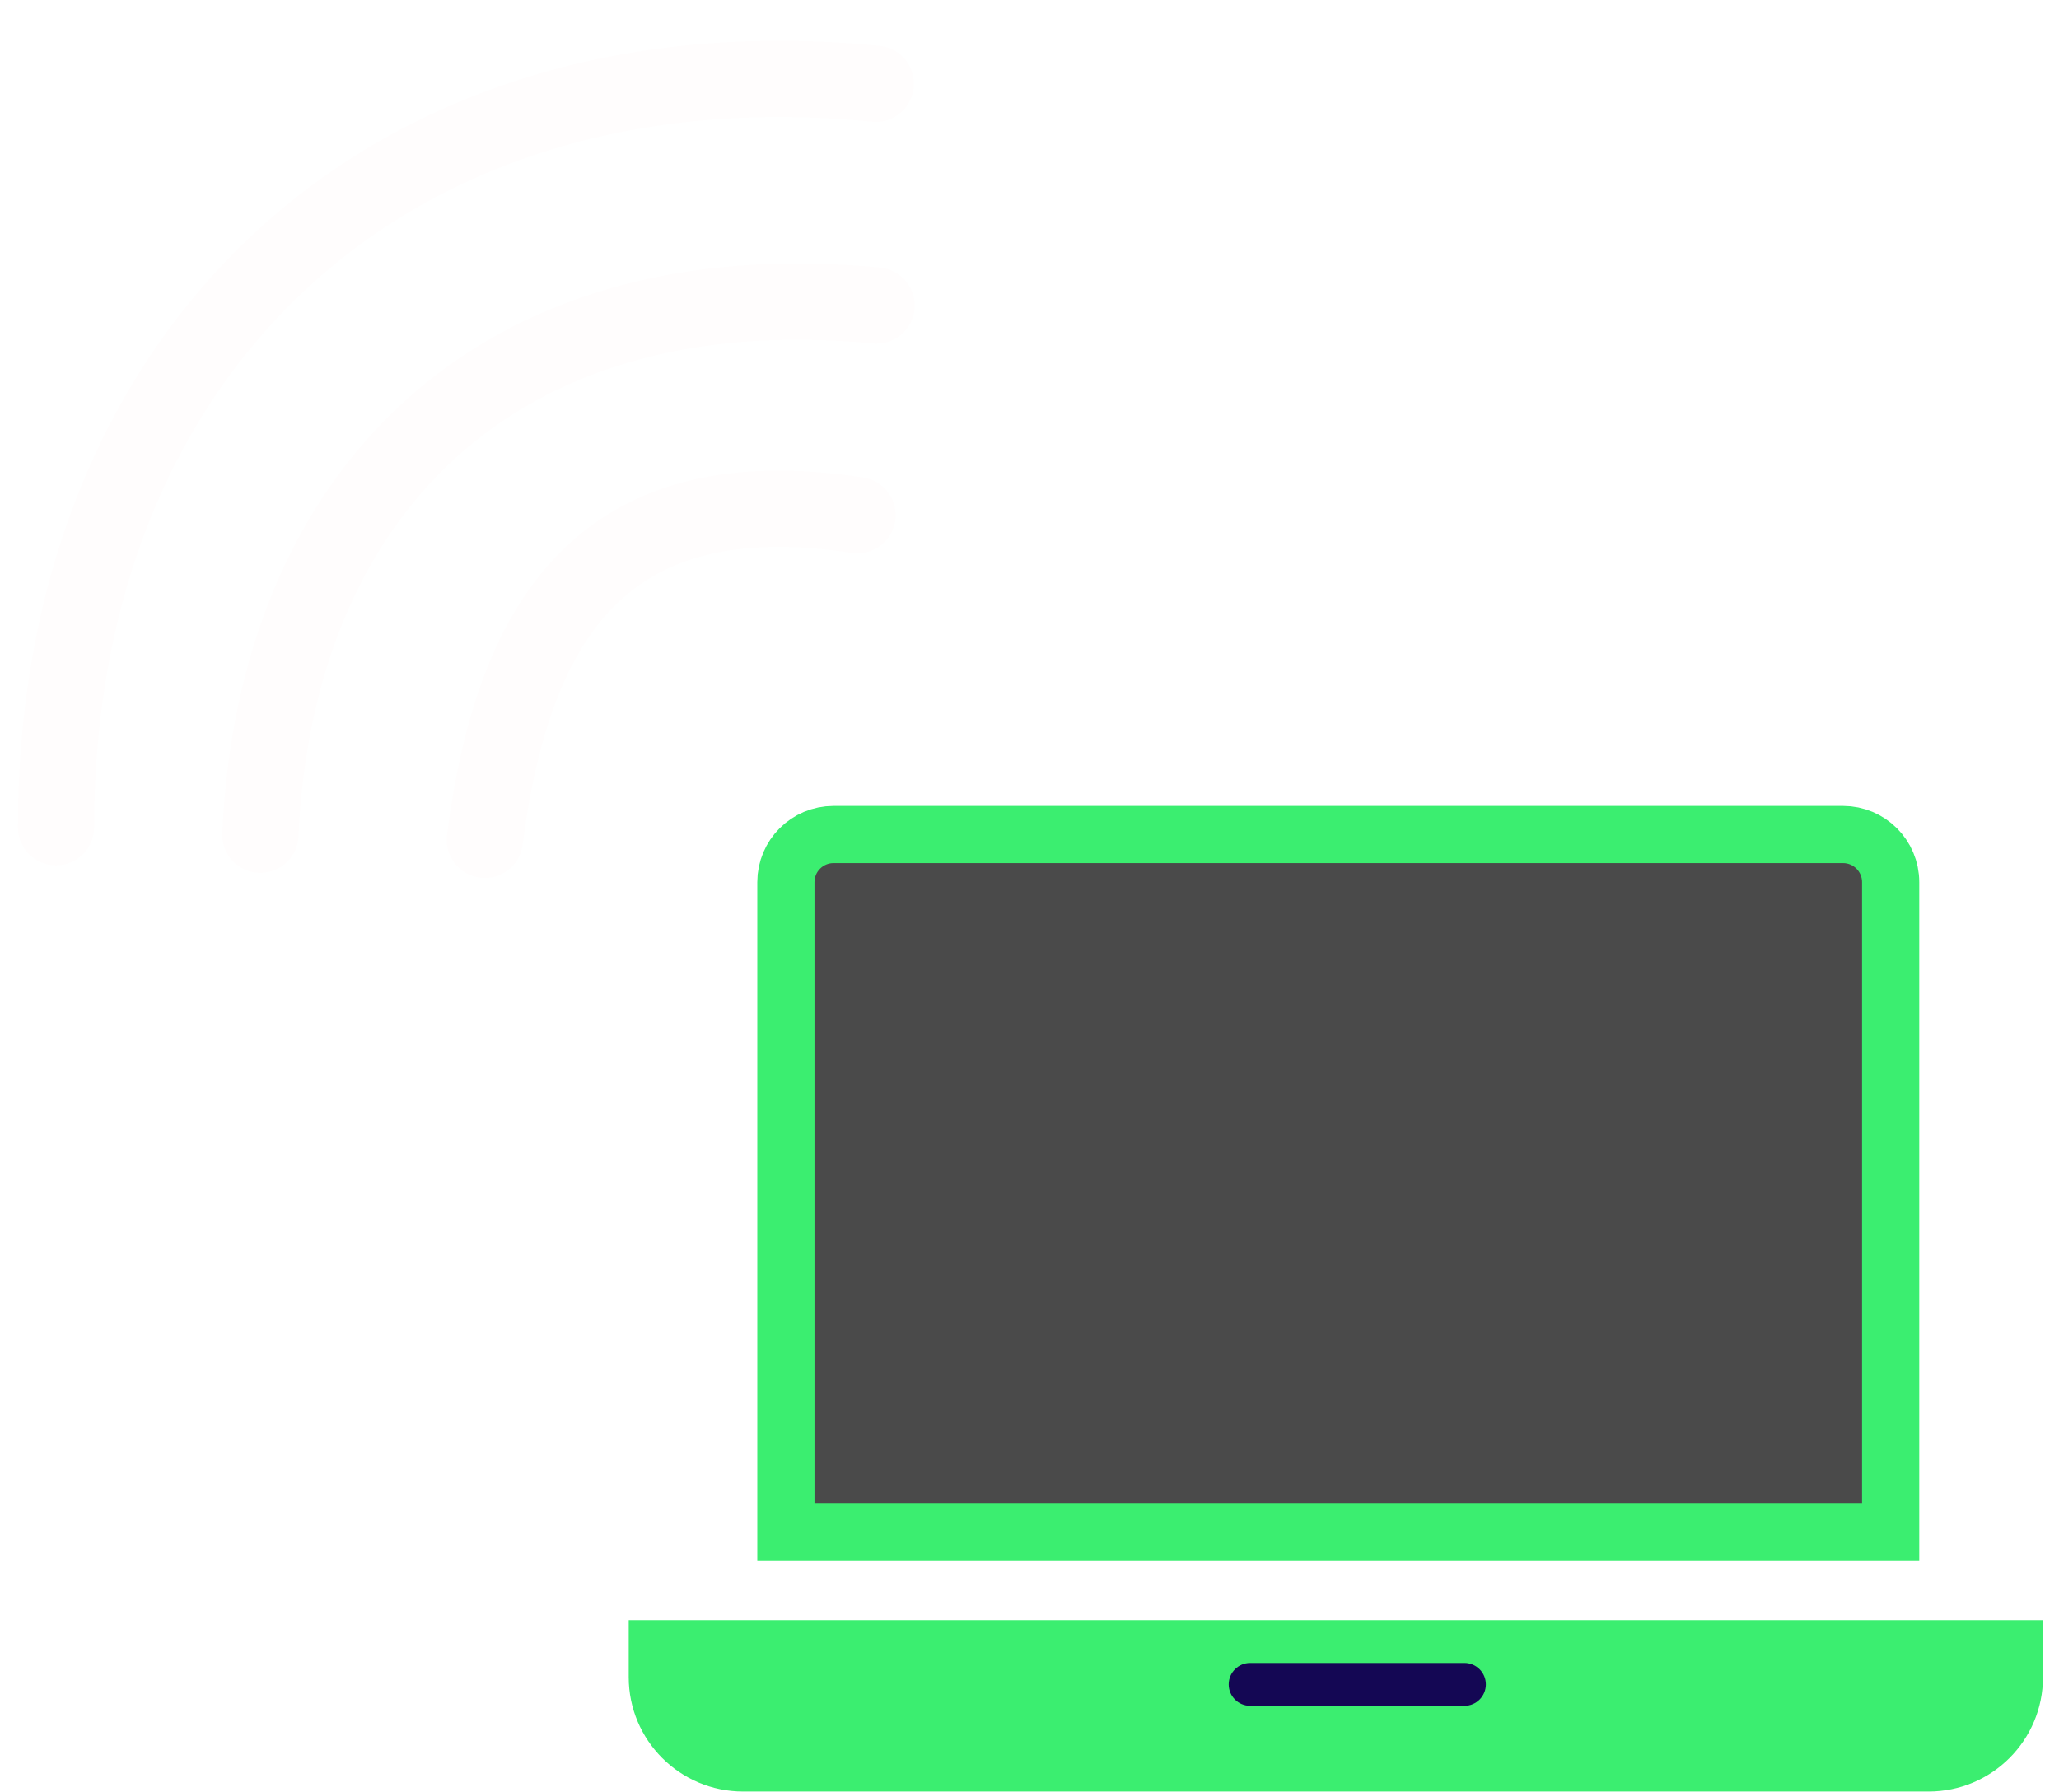
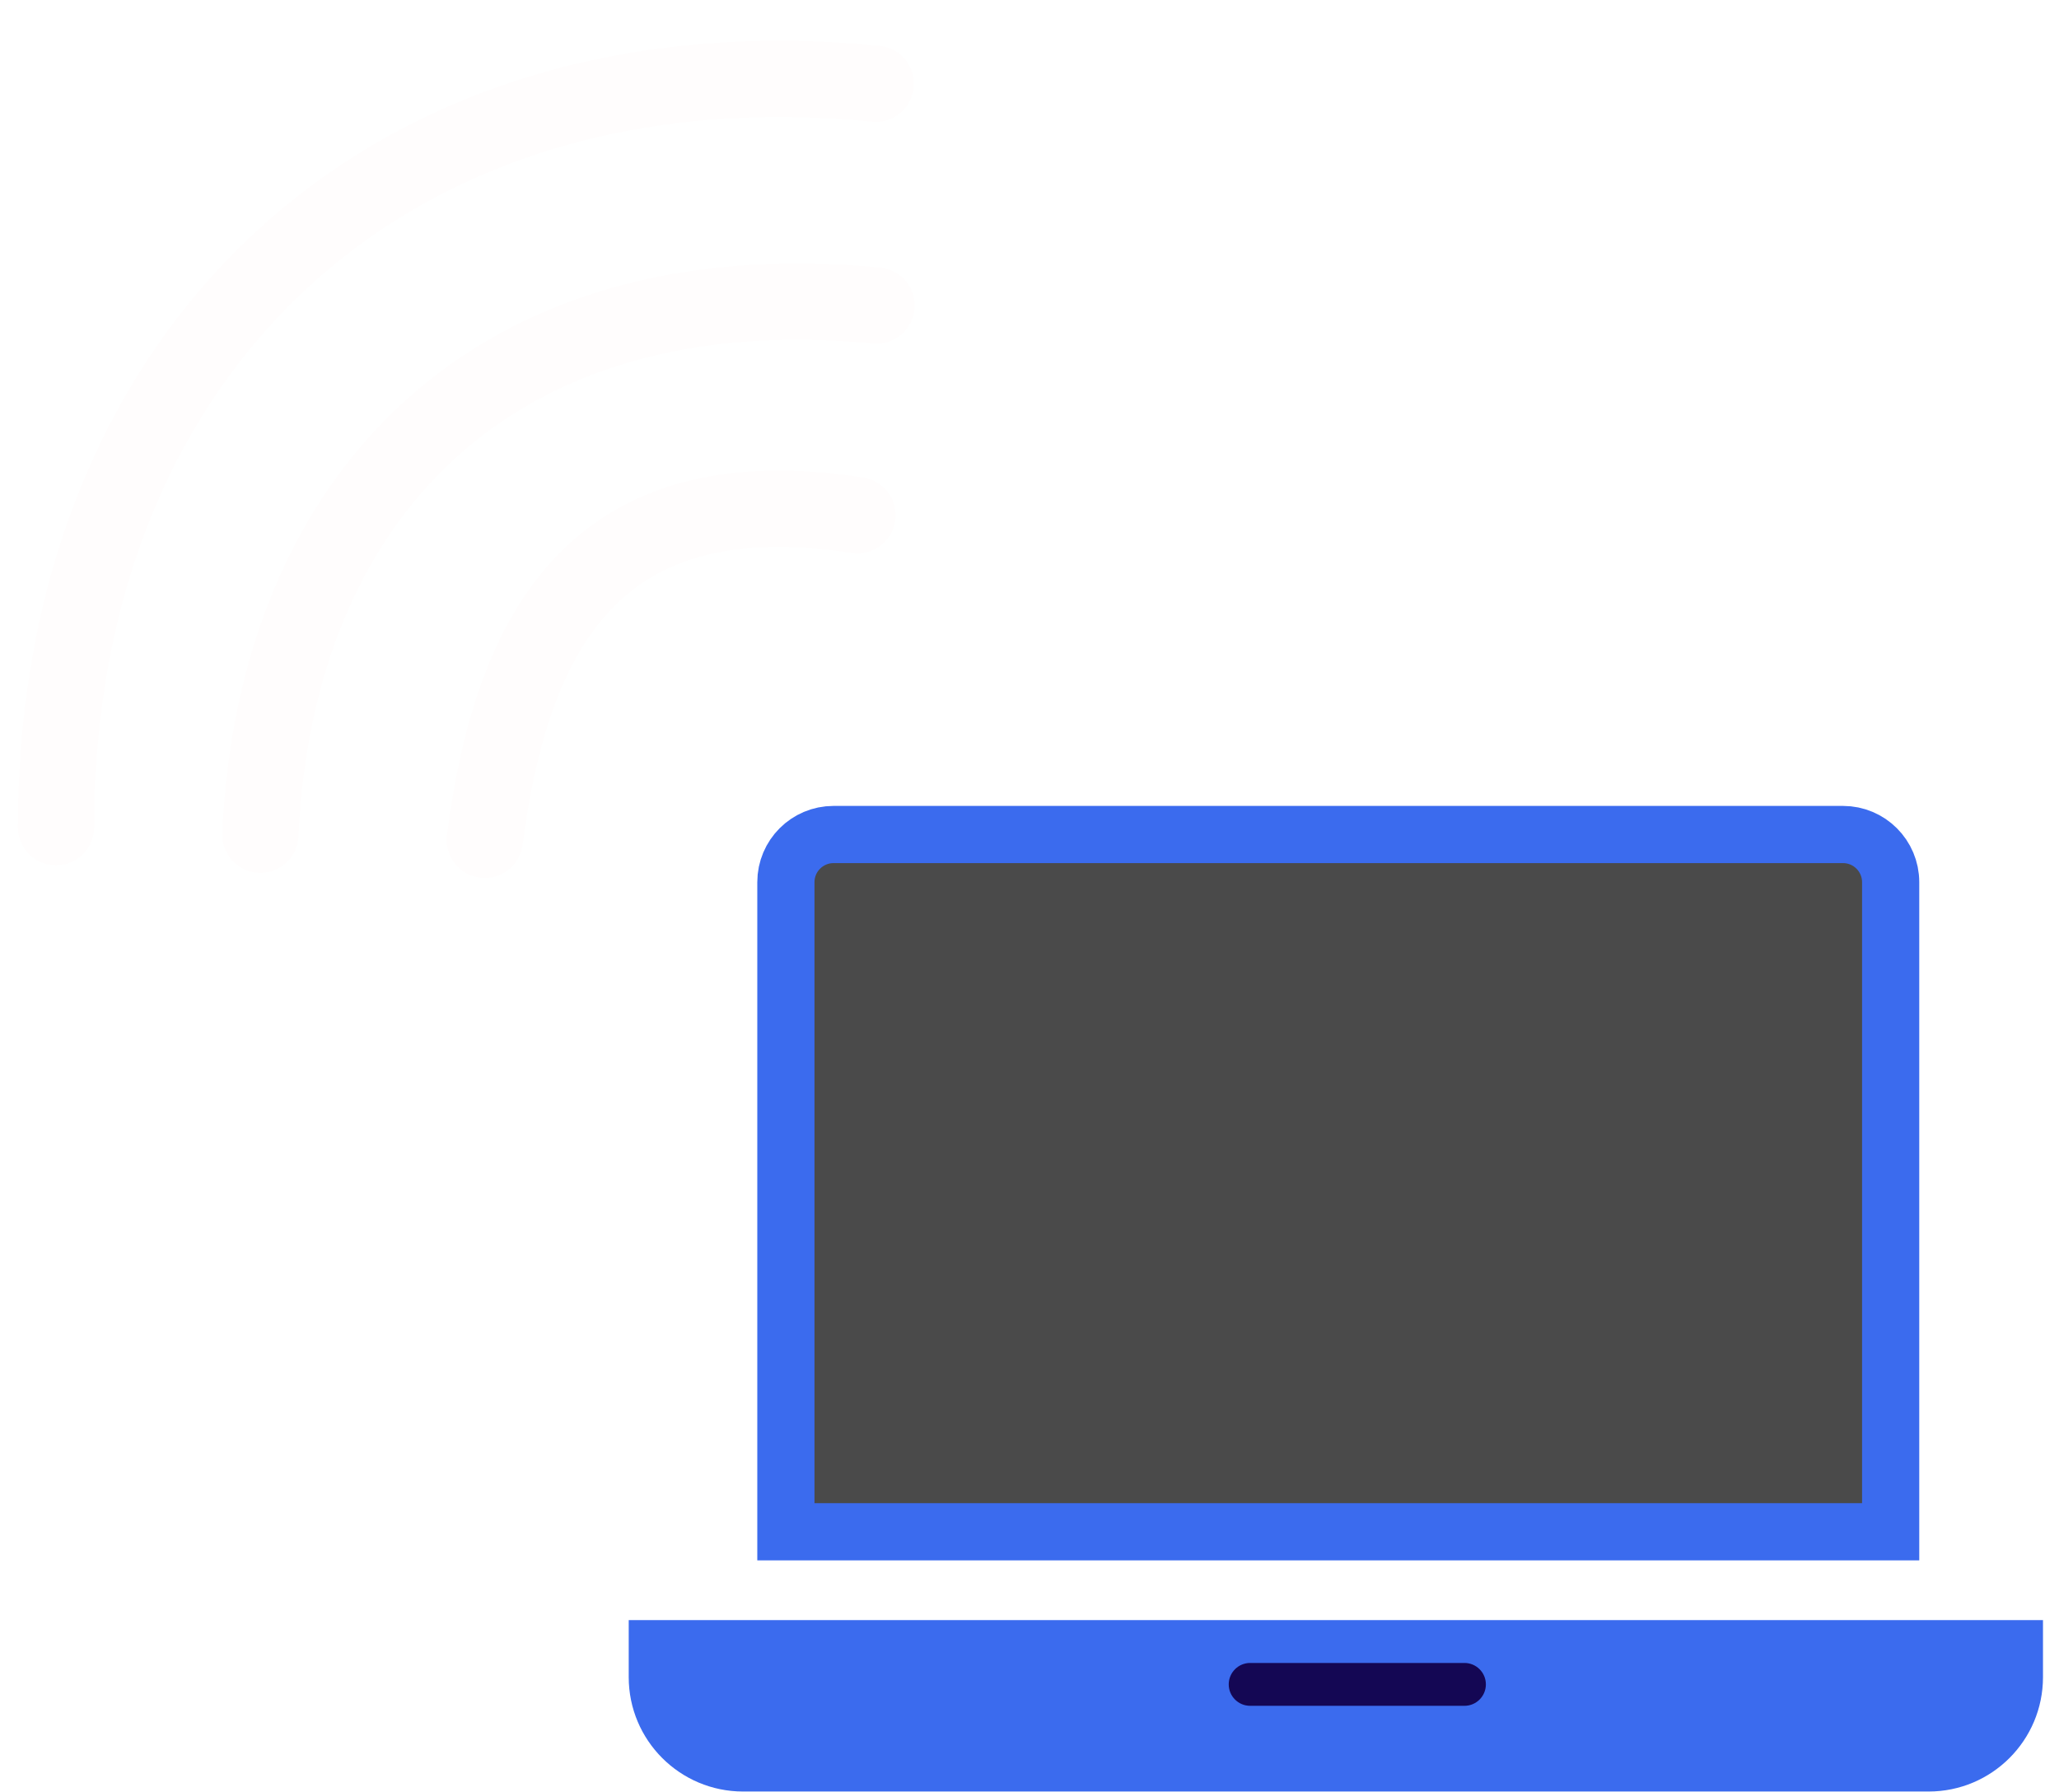
<svg xmlns="http://www.w3.org/2000/svg" width="54" height="47" viewBox="0 0 54 47" fill="none">
-   <path d="M21.861 21.888H48.335C49.025 21.888 49.585 22.448 49.585 23.138V40.176H20.611V23.138C20.611 22.448 21.171 21.888 21.861 21.888Z" fill="#4A4A4A" stroke="#3BEE70" stroke-width="1.5" />
-   <path d="M16.489 42.493H53.58V43.989C53.58 45.646 52.237 46.989 50.58 46.989H19.489C17.832 46.989 16.489 45.646 16.489 43.989V42.493Z" fill="#3BEE70" />
+   <path d="M20.611 23.138C20.611 22.448 21.171 21.888 21.861 21.888H48.335C49.025 21.888 49.585 22.448 49.585 23.138V40.176H20.611V23.138Z" fill="#4A4A4A" stroke="#3B6BEE" stroke-width="1.5" />
+   <path d="M16.489 42.493H53.58V43.989C53.58 45.646 52.237 46.989 50.58 46.989H19.489C17.832 46.989 16.489 45.646 16.489 43.989V42.493Z" fill="#3B6BEE" />
  <rect x="32.225" y="43.617" width="6.744" height="1.124" rx="0.562" fill="#140754" />
  <path d="M22.489 13.513C15.989 12.513 13.489 16.013 12.715 22.028" stroke="#FFFDFD" stroke-width="2" stroke-linecap="round" />
  <path d="M22.989 8.013C12.926 7.047 7.231 13.016 6.828 21.893" stroke="#FFFDFD" stroke-width="2" stroke-linecap="round" />
  <path d="M22.969 2.197C10.172 0.933 1.469 9.196 1.469 21.697" stroke="#FFFDFD" stroke-width="2" stroke-linecap="round" />
</svg>
